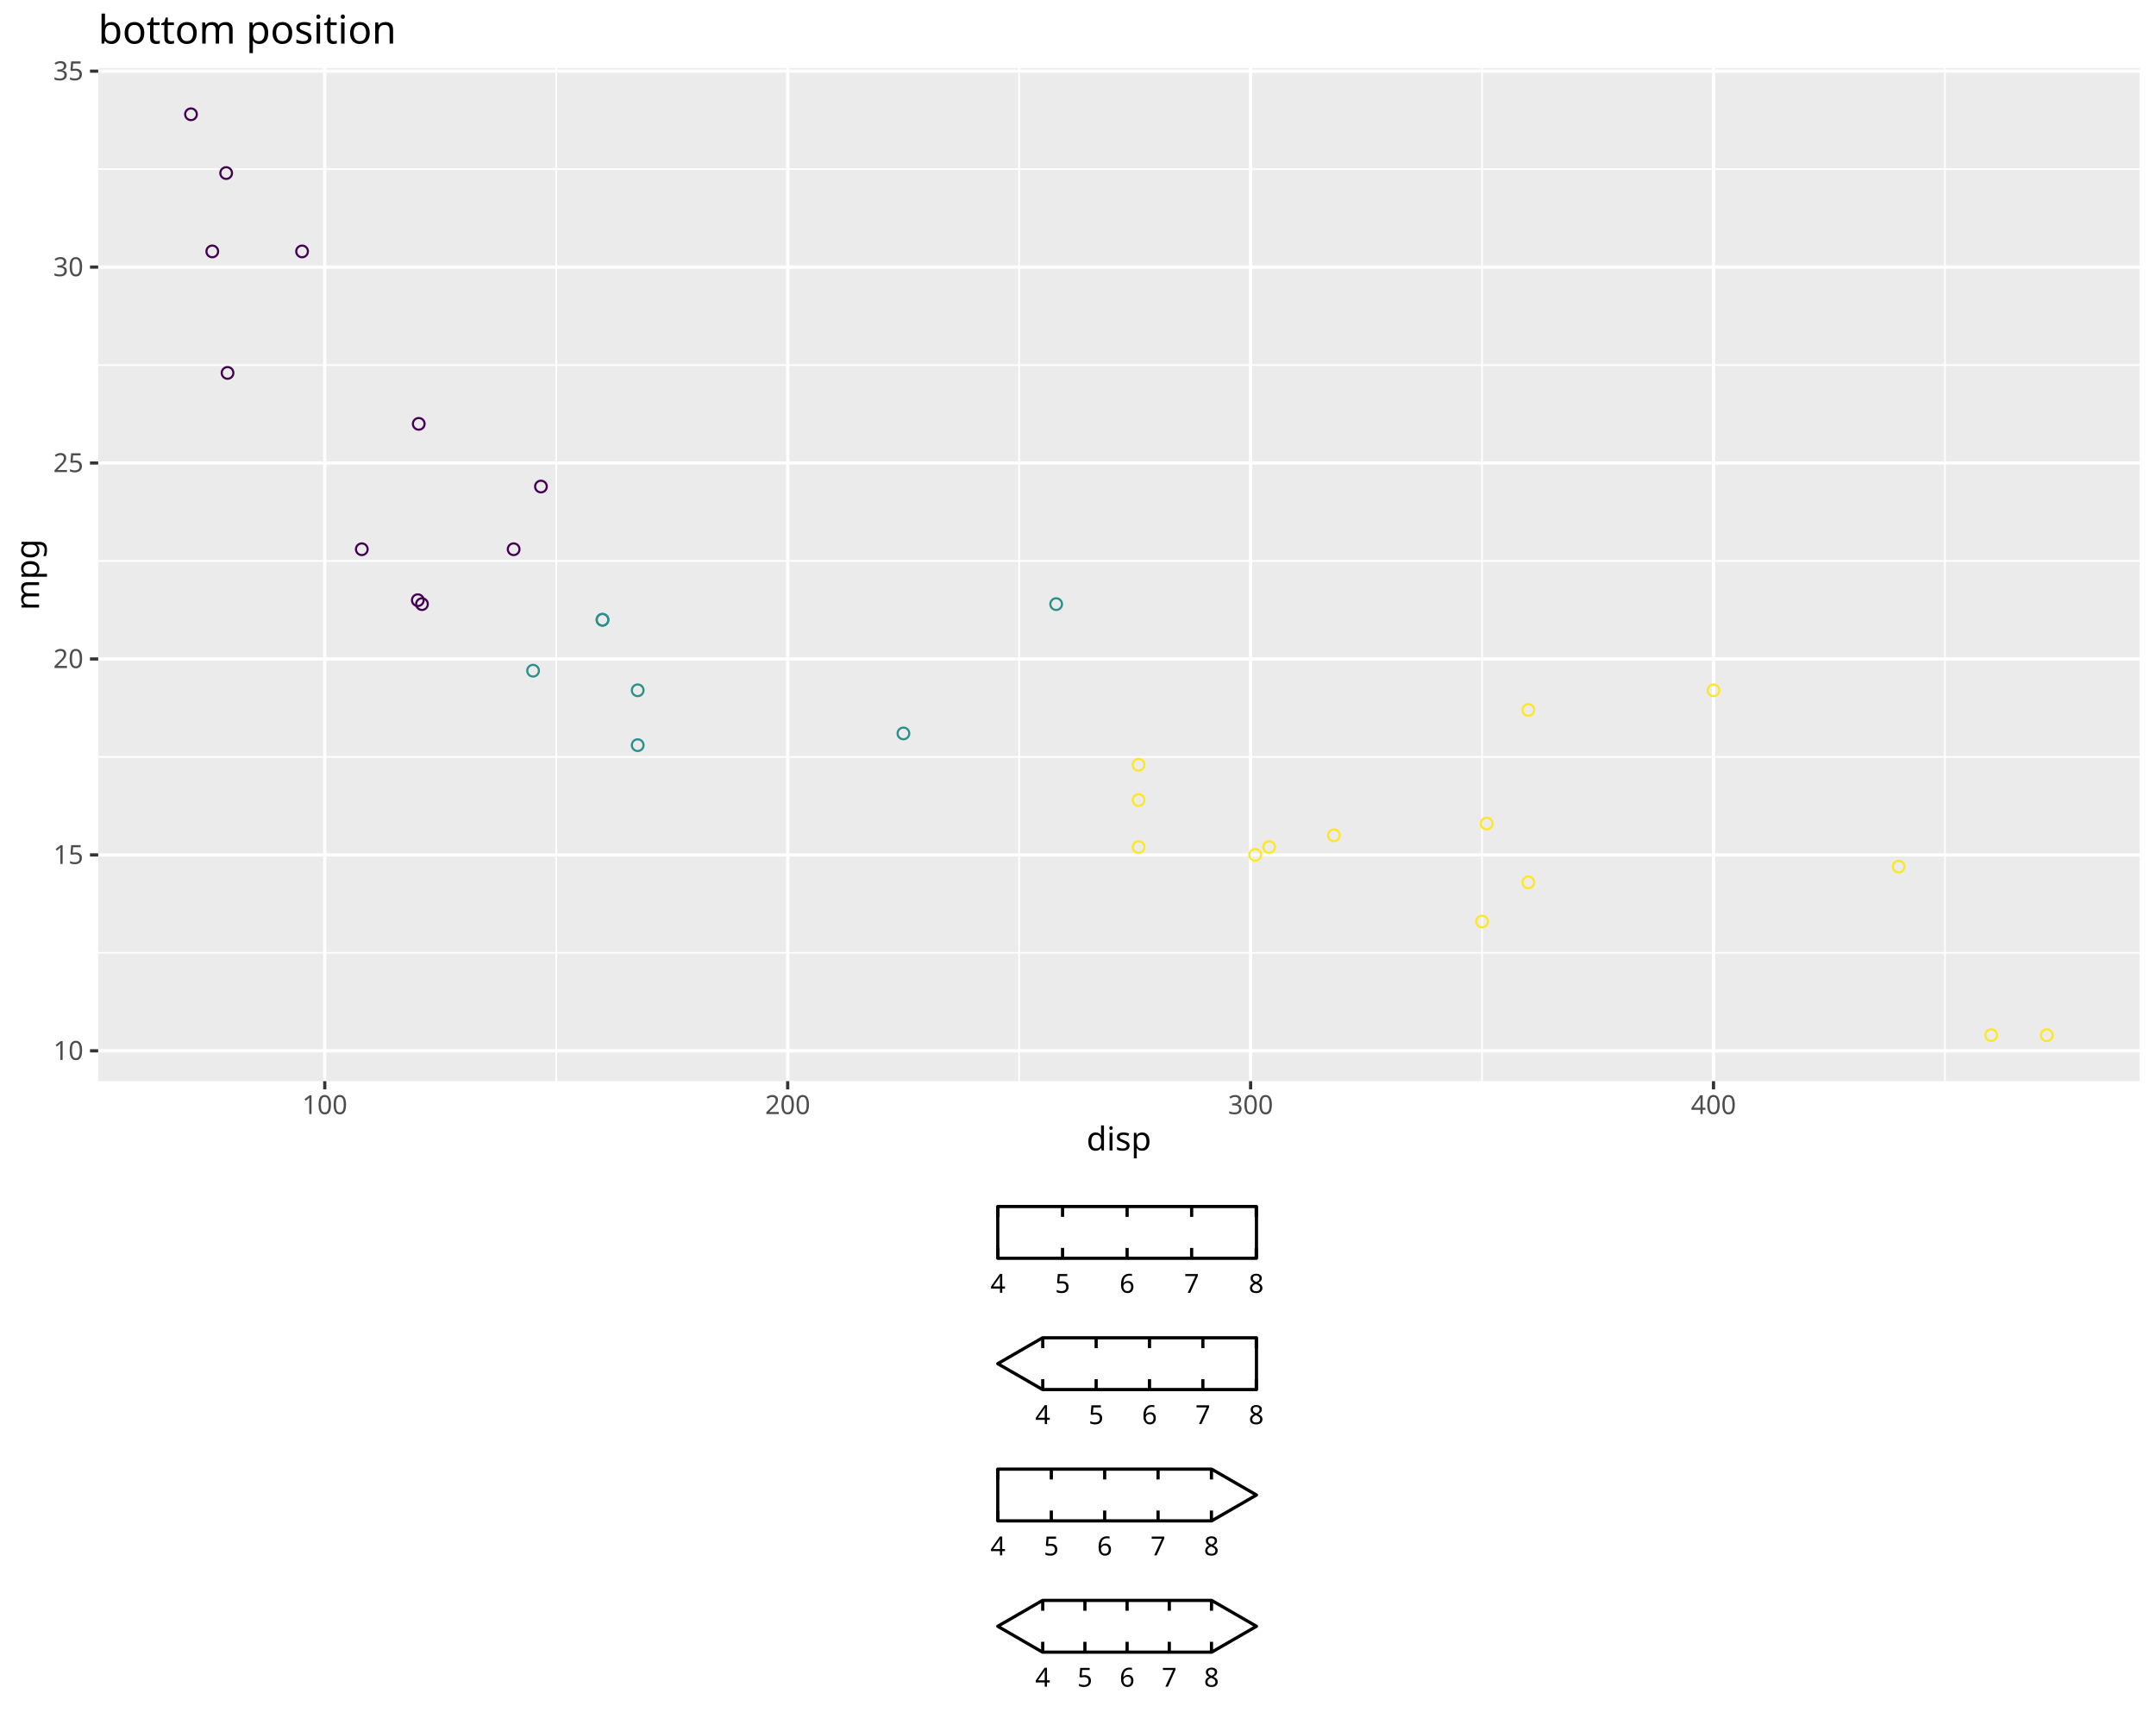
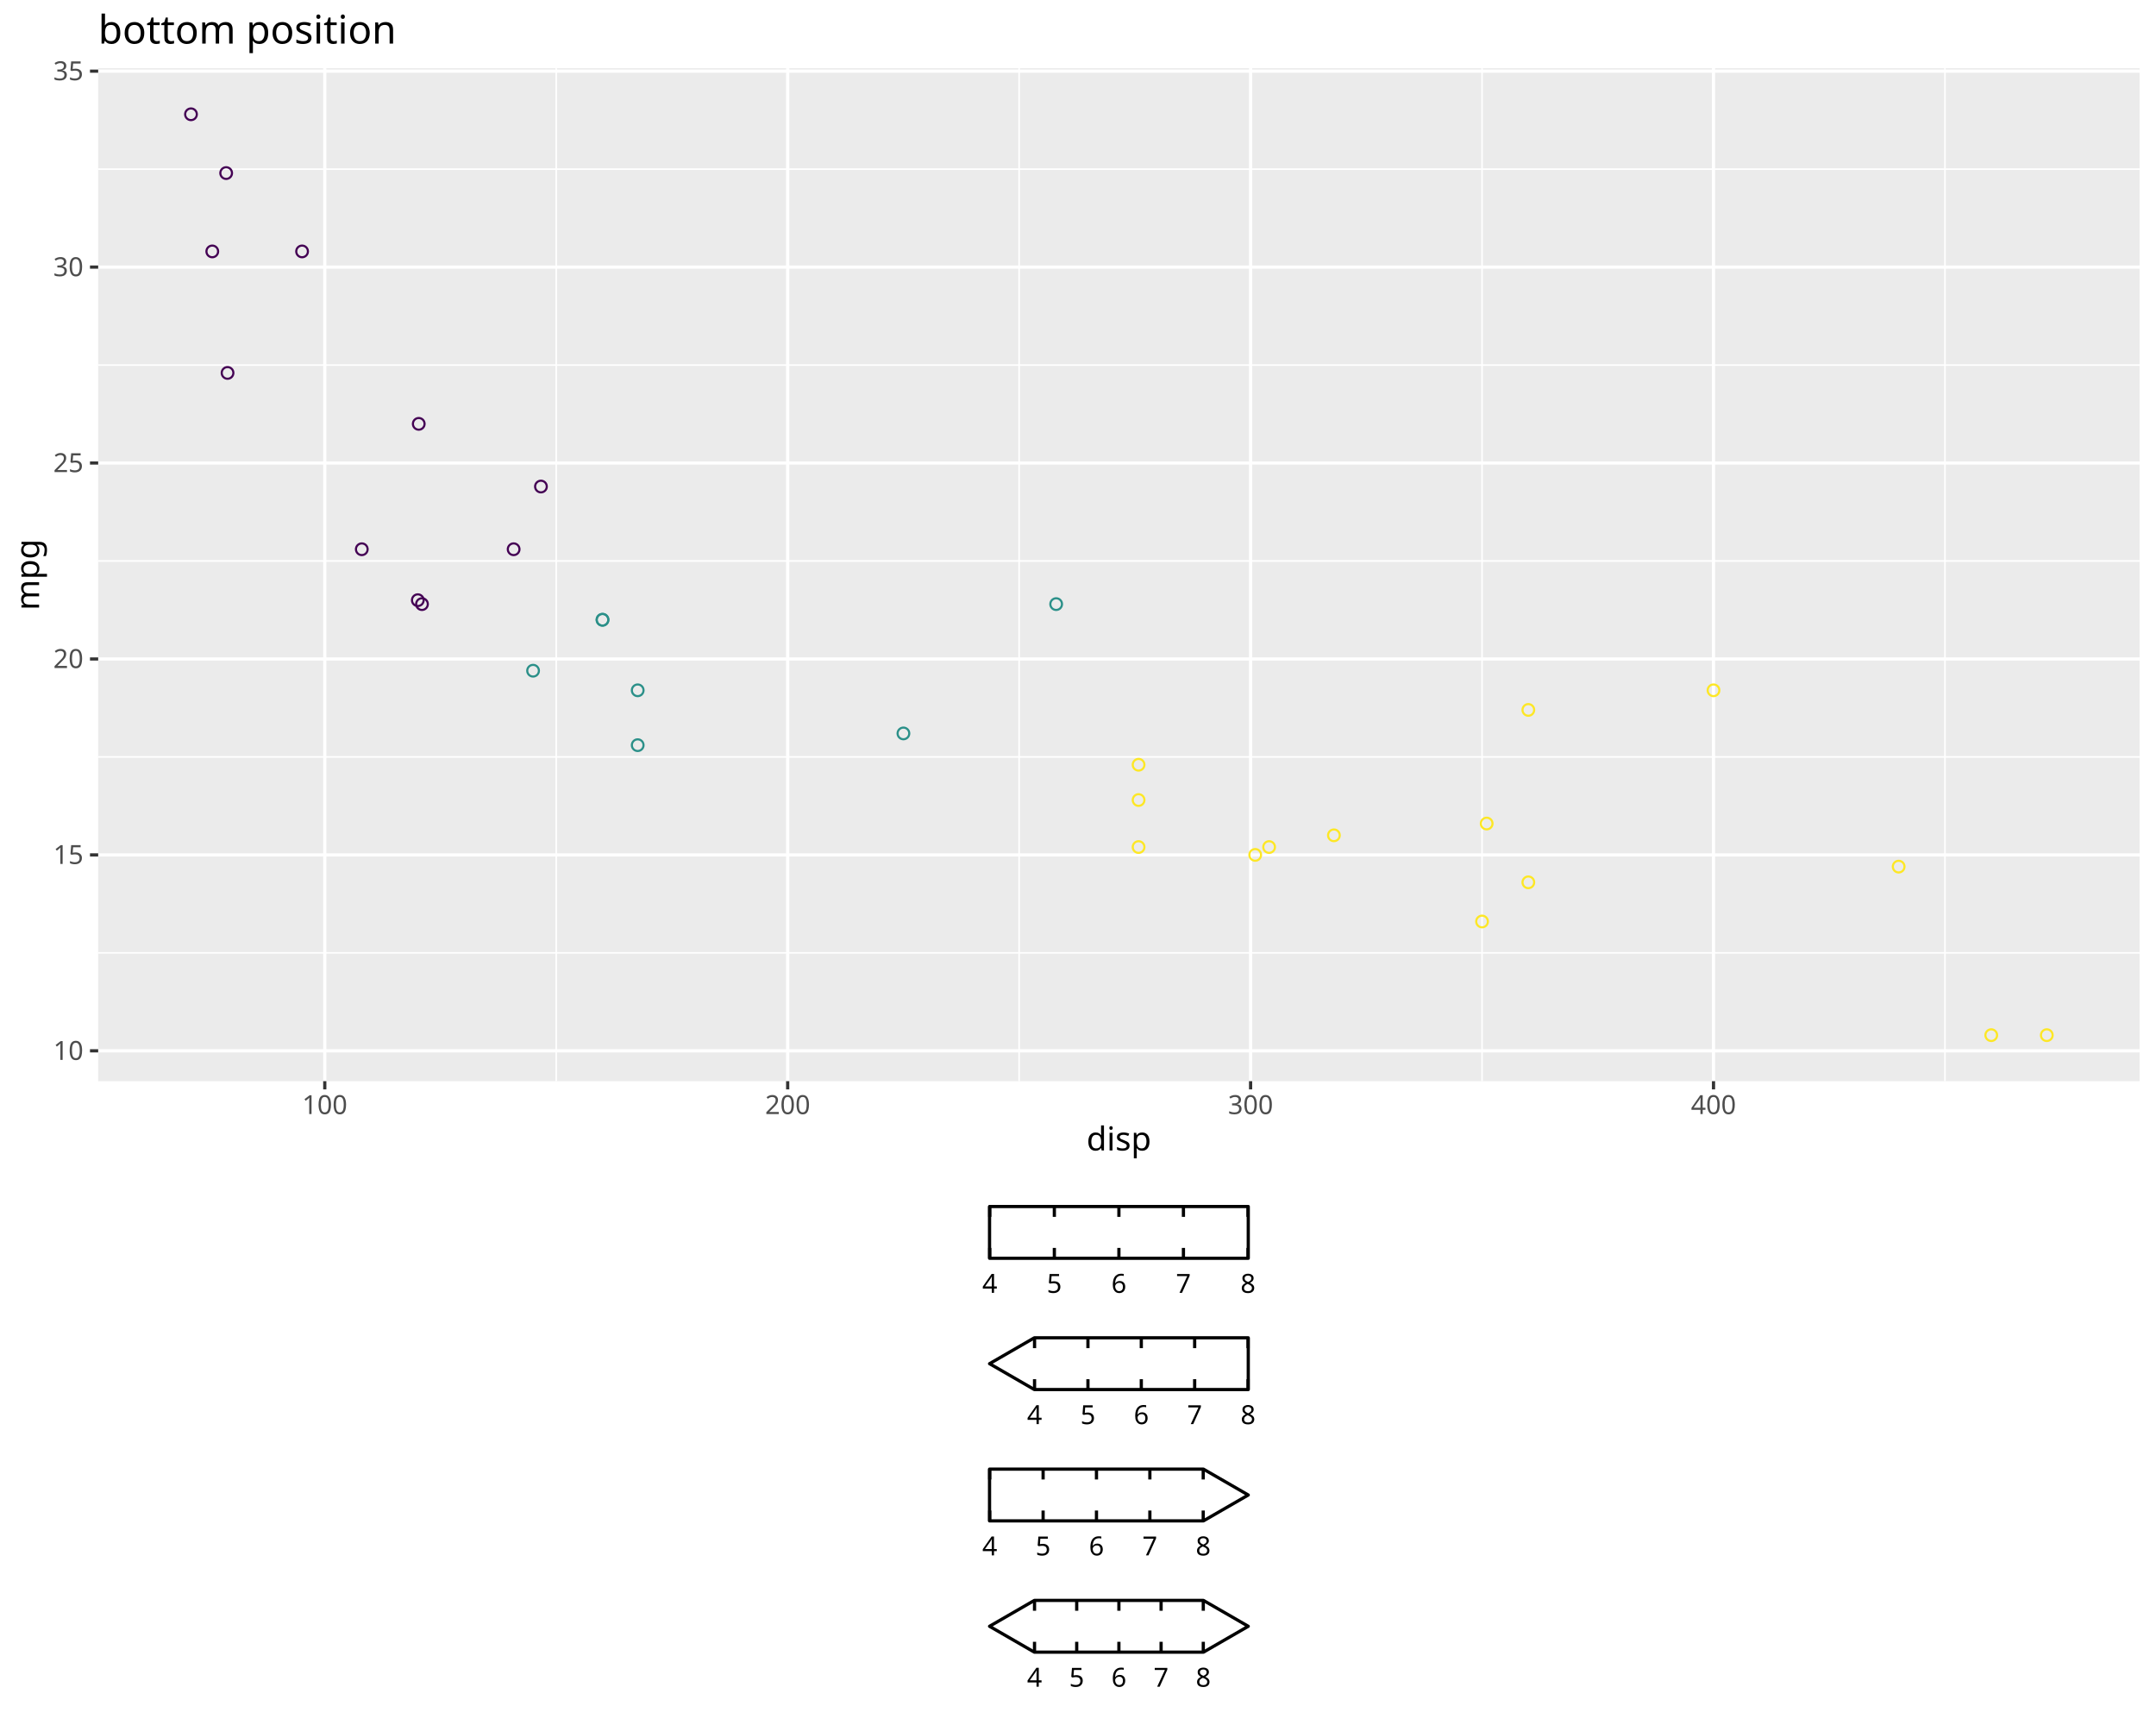
<svg xmlns="http://www.w3.org/2000/svg" class="svglite" data-engine-version="2.0" width="720.00pt" height="576.00pt" viewBox="0 0 720.00 576.00">
  <defs>
    <style type="text/css">
    .svglite line, .svglite polyline, .svglite polygon, .svglite path, .svglite rect, .svglite circle {
      fill: none;
      stroke: #000000;
      stroke-linecap: round;
      stroke-linejoin: round;
      stroke-miterlimit: 10.00;
    }
  </style>
  </defs>
  <rect width="100%" height="100%" style="stroke: none; fill: #FFFFFF;" />
  <defs>
    <clipPath id="cpMC4wMHw3MjAuMDB8MC4wMHw1NzYuMDA=">
      <rect x="0.00" y="0.00" width="720.00" height="576.00" />
    </clipPath>
  </defs>
  <g clip-path="url(#cpMC4wMHw3MjAuMDB8MC4wMHw1NzYuMDA=)">
    <rect x="0.00" y="0.00" width="720.00" height="576.00" style="stroke-width: 1.07; stroke: #FFFFFF; fill: #FFFFFF;" />
  </g>
  <defs>
    <clipPath id="cpMzIuNzl8NzE0LjUyfDIyLjc4fDM2MS4wMg==">
      <rect x="32.79" y="22.78" width="681.73" height="338.24" />
    </clipPath>
  </defs>
  <g clip-path="url(#cpMzIuNzl8NzE0LjUyfDIyLjc4fDM2MS4wMg==)">
    <rect x="32.79" y="22.78" width="681.73" height="338.24" style="stroke-width: 1.07; stroke: none; fill: #EBEBEB;" />
    <polyline points="32.79,318.17 714.52,318.17 " style="stroke-width: 0.53; stroke: #FFFFFF; stroke-linecap: butt;" />
    <polyline points="32.79,252.75 714.52,252.75 " style="stroke-width: 0.53; stroke: #FFFFFF; stroke-linecap: butt;" />
    <polyline points="32.79,187.32 714.52,187.32 " style="stroke-width: 0.53; stroke: #FFFFFF; stroke-linecap: butt;" />
    <polyline points="32.79,121.90 714.52,121.90 " style="stroke-width: 0.53; stroke: #FFFFFF; stroke-linecap: butt;" />
    <polyline points="32.79,56.48 714.52,56.48 " style="stroke-width: 0.53; stroke: #FFFFFF; stroke-linecap: butt;" />
    <polyline points="185.75,361.02 185.75,22.78 " style="stroke-width: 0.53; stroke: #FFFFFF; stroke-linecap: butt;" />
    <polyline points="340.34,361.02 340.34,22.78 " style="stroke-width: 0.53; stroke: #FFFFFF; stroke-linecap: butt;" />
    <polyline points="494.93,361.02 494.93,22.78 " style="stroke-width: 0.53; stroke: #FFFFFF; stroke-linecap: butt;" />
    <polyline points="649.52,361.02 649.52,22.78 " style="stroke-width: 0.53; stroke: #FFFFFF; stroke-linecap: butt;" />
    <polyline points="32.79,350.88 714.52,350.88 " style="stroke-width: 1.07; stroke: #FFFFFF; stroke-linecap: butt;" />
    <polyline points="32.79,285.46 714.52,285.46 " style="stroke-width: 1.07; stroke: #FFFFFF; stroke-linecap: butt;" />
    <polyline points="32.79,220.04 714.52,220.04 " style="stroke-width: 1.07; stroke: #FFFFFF; stroke-linecap: butt;" />
    <polyline points="32.79,154.61 714.52,154.61 " style="stroke-width: 1.07; stroke: #FFFFFF; stroke-linecap: butt;" />
    <polyline points="32.79,89.19 714.52,89.19 " style="stroke-width: 1.07; stroke: #FFFFFF; stroke-linecap: butt;" />
    <polyline points="32.79,23.76 714.52,23.76 " style="stroke-width: 1.07; stroke: #FFFFFF; stroke-linecap: butt;" />
    <polyline points="108.46,361.02 108.46,22.78 " style="stroke-width: 1.07; stroke: #FFFFFF; stroke-linecap: butt;" />
    <polyline points="263.05,361.02 263.05,22.78 " style="stroke-width: 1.07; stroke: #FFFFFF; stroke-linecap: butt;" />
    <polyline points="417.64,361.02 417.64,22.78 " style="stroke-width: 1.07; stroke: #FFFFFF; stroke-linecap: butt;" />
    <polyline points="572.23,361.02 572.23,22.78 " style="stroke-width: 1.07; stroke: #FFFFFF; stroke-linecap: butt;" />
    <circle cx="201.21" cy="206.95" r="1.95" style="stroke-width: 0.71; stroke: #2B9089;" />
    <circle cx="201.21" cy="206.95" r="1.95" style="stroke-width: 0.71; stroke: #2B9089;" />
    <circle cx="120.82" cy="183.40" r="1.95" style="stroke-width: 0.71; stroke: #440154;" />
    <circle cx="352.71" cy="201.72" r="1.95" style="stroke-width: 0.71; stroke: #2B9089;" />
    <circle cx="510.39" cy="237.05" r="1.95" style="stroke-width: 0.71; stroke: #FDE725;" />
    <circle cx="301.70" cy="244.90" r="1.95" style="stroke-width: 0.71; stroke: #2B9089;" />
    <circle cx="510.39" cy="294.62" r="1.95" style="stroke-width: 0.71; stroke: #FDE725;" />
    <circle cx="180.65" cy="162.46" r="1.95" style="stroke-width: 0.71; stroke: #440154;" />
    <circle cx="171.53" cy="183.40" r="1.95" style="stroke-width: 0.71; stroke: #440154;" />
    <circle cx="212.96" cy="230.50" r="1.95" style="stroke-width: 0.71; stroke: #2B9089;" />
    <circle cx="212.96" cy="248.82" r="1.95" style="stroke-width: 0.71; stroke: #2B9089;" />
    <circle cx="380.23" cy="267.14" r="1.95" style="stroke-width: 0.71; stroke: #FDE725;" />
    <circle cx="380.23" cy="255.36" r="1.95" style="stroke-width: 0.71; stroke: #FDE725;" />
    <circle cx="380.23" cy="282.84" r="1.95" style="stroke-width: 0.71; stroke: #FDE725;" />
    <circle cx="683.53" cy="345.65" r="1.95" style="stroke-width: 0.71; stroke: #FDE725;" />
    <circle cx="664.98" cy="345.65" r="1.95" style="stroke-width: 0.71; stroke: #FDE725;" />
    <circle cx="634.06" cy="289.38" r="1.95" style="stroke-width: 0.71; stroke: #FDE725;" />
    <circle cx="75.53" cy="57.79" r="1.95" style="stroke-width: 0.71; stroke: #440154;" />
    <circle cx="70.89" cy="83.95" r="1.95" style="stroke-width: 0.71; stroke: #440154;" />
    <circle cx="63.78" cy="38.16" r="1.95" style="stroke-width: 0.71; stroke: #440154;" />
    <circle cx="139.53" cy="200.41" r="1.95" style="stroke-width: 0.71; stroke: #440154;" />
    <circle cx="445.46" cy="278.92" r="1.95" style="stroke-width: 0.71; stroke: #FDE725;" />
    <circle cx="423.82" cy="282.84" r="1.95" style="stroke-width: 0.71; stroke: #FDE725;" />
    <circle cx="494.93" cy="307.70" r="1.95" style="stroke-width: 0.71; stroke: #FDE725;" />
    <circle cx="572.23" cy="230.50" r="1.95" style="stroke-width: 0.71; stroke: #FDE725;" />
    <circle cx="75.99" cy="124.52" r="1.95" style="stroke-width: 0.71; stroke: #440154;" />
    <circle cx="139.84" cy="141.53" r="1.95" style="stroke-width: 0.71; stroke: #440154;" />
    <circle cx="100.88" cy="83.95" r="1.95" style="stroke-width: 0.71; stroke: #440154;" />
    <circle cx="496.48" cy="274.99" r="1.95" style="stroke-width: 0.71; stroke: #FDE725;" />
    <circle cx="178.02" cy="223.96" r="1.95" style="stroke-width: 0.71; stroke: #2B9089;" />
    <circle cx="419.18" cy="285.46" r="1.95" style="stroke-width: 0.71; stroke: #FDE725;" />
    <circle cx="140.92" cy="201.72" r="1.95" style="stroke-width: 0.71; stroke: #440154;" />
  </g>
  <g clip-path="url(#cpMC4wMHw3MjAuMDB8MC4wMHw1NzYuMDA=)">
    <text x="27.86" y="353.91" text-anchor="end" style="font-size: 8.80px; fill: #4D4D4D; font-family: sans;" textLength="9.79px" lengthAdjust="spacingAndGlyphs">10</text>
    <text x="27.86" y="288.49" text-anchor="end" style="font-size: 8.80px; fill: #4D4D4D; font-family: sans;" textLength="9.79px" lengthAdjust="spacingAndGlyphs">15</text>
    <text x="27.86" y="223.06" text-anchor="end" style="font-size: 8.80px; fill: #4D4D4D; font-family: sans;" textLength="9.79px" lengthAdjust="spacingAndGlyphs">20</text>
    <text x="27.86" y="157.64" text-anchor="end" style="font-size: 8.80px; fill: #4D4D4D; font-family: sans;" textLength="9.79px" lengthAdjust="spacingAndGlyphs">25</text>
    <text x="27.86" y="92.22" text-anchor="end" style="font-size: 8.80px; fill: #4D4D4D; font-family: sans;" textLength="9.79px" lengthAdjust="spacingAndGlyphs">30</text>
    <text x="27.86" y="26.79" text-anchor="end" style="font-size: 8.80px; fill: #4D4D4D; font-family: sans;" textLength="9.79px" lengthAdjust="spacingAndGlyphs">35</text>
    <polyline points="30.05,350.88 32.79,350.88 " style="stroke-width: 1.07; stroke: #333333; stroke-linecap: butt;" />
    <polyline points="30.05,285.46 32.79,285.46 " style="stroke-width: 1.07; stroke: #333333; stroke-linecap: butt;" />
    <polyline points="30.05,220.04 32.79,220.04 " style="stroke-width: 1.07; stroke: #333333; stroke-linecap: butt;" />
    <polyline points="30.05,154.61 32.79,154.61 " style="stroke-width: 1.07; stroke: #333333; stroke-linecap: butt;" />
    <polyline points="30.05,89.19 32.79,89.19 " style="stroke-width: 1.07; stroke: #333333; stroke-linecap: butt;" />
    <polyline points="30.05,23.76 32.79,23.76 " style="stroke-width: 1.07; stroke: #333333; stroke-linecap: butt;" />
    <polyline points="108.46,363.76 108.46,361.02 " style="stroke-width: 1.07; stroke: #333333; stroke-linecap: butt;" />
    <polyline points="263.05,363.76 263.05,361.02 " style="stroke-width: 1.07; stroke: #333333; stroke-linecap: butt;" />
    <polyline points="417.64,363.76 417.64,361.02 " style="stroke-width: 1.07; stroke: #333333; stroke-linecap: butt;" />
    <polyline points="572.23,363.76 572.23,361.02 " style="stroke-width: 1.07; stroke: #333333; stroke-linecap: butt;" />
    <text x="108.46" y="372.01" text-anchor="middle" style="font-size: 8.80px; fill: #4D4D4D; font-family: sans;" textLength="14.68px" lengthAdjust="spacingAndGlyphs">100</text>
    <text x="263.05" y="372.01" text-anchor="middle" style="font-size: 8.80px; fill: #4D4D4D; font-family: sans;" textLength="14.68px" lengthAdjust="spacingAndGlyphs">200</text>
    <text x="417.64" y="372.01" text-anchor="middle" style="font-size: 8.80px; fill: #4D4D4D; font-family: sans;" textLength="14.68px" lengthAdjust="spacingAndGlyphs">300</text>
    <text x="572.23" y="372.01" text-anchor="middle" style="font-size: 8.80px; fill: #4D4D4D; font-family: sans;" textLength="14.68px" lengthAdjust="spacingAndGlyphs">400</text>
    <text x="373.66" y="384.15" text-anchor="middle" style="font-size: 11.00px; font-family: sans;" textLength="20.18px" lengthAdjust="spacingAndGlyphs">disp</text>
    <text transform="translate(13.05,191.90) rotate(-90)" text-anchor="middle" style="font-size: 11.00px; font-family: sans;" textLength="21.40px" lengthAdjust="spacingAndGlyphs">mpg</text>
-     <rect x="322.24" y="397.39" width="102.84" height="41.60" style="stroke-width: 1.07; stroke: none; fill: #FFFFFF;" />
-     <polygon points="333.20,420.15 333.20,402.87 419.60,402.87 419.60,420.15 " style="stroke-width: 1.07; fill: none;" />
-     <polyline points="333.28,406.33 333.28,402.87 " style="stroke-width: 1.07; stroke-linecap: butt;" />
-     <polyline points="354.84,406.33 354.84,402.87 " style="stroke-width: 1.07; stroke-linecap: butt;" />
-     <polyline points="376.40,406.33 376.40,402.87 " style="stroke-width: 1.07; stroke-linecap: butt;" />
-     <polyline points="397.95,406.33 397.95,402.87 " style="stroke-width: 1.07; stroke-linecap: butt;" />
-     <polyline points="419.51,406.33 419.51,402.87 " style="stroke-width: 1.07; stroke-linecap: butt;" />
-     <polyline points="333.28,416.69 333.28,420.15 " style="stroke-width: 1.07; stroke-linecap: butt;" />
-     <polyline points="354.84,416.69 354.84,420.15 " style="stroke-width: 1.07; stroke-linecap: butt;" />
-     <polyline points="376.40,416.69 376.40,420.15 " style="stroke-width: 1.07; stroke-linecap: butt;" />
-     <polyline points="397.95,416.69 397.95,420.15 " style="stroke-width: 1.07; stroke-linecap: butt;" />
-     <polyline points="419.51,416.69 419.51,420.15 " style="stroke-width: 1.07; stroke-linecap: butt;" />
-     <text x="333.28" y="431.69" text-anchor="middle" style="font-size: 8.80px; font-family: sans;" textLength="4.89px" lengthAdjust="spacingAndGlyphs">4</text>
-     <text x="354.84" y="431.69" text-anchor="middle" style="font-size: 8.80px; font-family: sans;" textLength="4.89px" lengthAdjust="spacingAndGlyphs">5</text>
-     <text x="376.40" y="431.69" text-anchor="middle" style="font-size: 8.80px; font-family: sans;" textLength="4.89px" lengthAdjust="spacingAndGlyphs">6</text>
-     <text x="397.95" y="431.69" text-anchor="middle" style="font-size: 8.80px; font-family: sans;" textLength="4.89px" lengthAdjust="spacingAndGlyphs">7</text>
-     <text x="419.51" y="431.69" text-anchor="middle" style="font-size: 8.80px; font-family: sans;" textLength="4.89px" lengthAdjust="spacingAndGlyphs">8</text>
-     <rect x="322.24" y="441.23" width="102.84" height="41.60" style="stroke-width: 1.07; stroke: none; fill: #FFFFFF;" />
-     <polygon points="348.16,463.99 333.20,455.35 348.16,446.71 419.60,446.71 419.60,463.99 " style="stroke-width: 1.07; fill: none;" />
-     <polyline points="348.23,450.17 348.23,446.71 " style="stroke-width: 1.07; stroke-linecap: butt;" />
-     <polyline points="366.06,450.17 366.06,446.71 " style="stroke-width: 1.07; stroke-linecap: butt;" />
-     <polyline points="383.88,450.17 383.88,446.71 " style="stroke-width: 1.07; stroke-linecap: butt;" />
-     <polyline points="401.70,450.17 401.70,446.71 " style="stroke-width: 1.07; stroke-linecap: butt;" />
-     <polyline points="419.53,450.17 419.53,446.71 " style="stroke-width: 1.07; stroke-linecap: butt;" />
-     <polyline points="348.23,460.54 348.23,463.99 " style="stroke-width: 1.07; stroke-linecap: butt;" />
-     <polyline points="366.06,460.54 366.06,463.99 " style="stroke-width: 1.07; stroke-linecap: butt;" />
-     <polyline points="383.88,460.54 383.88,463.99 " style="stroke-width: 1.07; stroke-linecap: butt;" />
-     <polyline points="401.70,460.54 401.70,463.99 " style="stroke-width: 1.07; stroke-linecap: butt;" />
-     <polyline points="419.53,460.54 419.53,463.99 " style="stroke-width: 1.07; stroke-linecap: butt;" />
-     <text x="348.23" y="475.53" text-anchor="middle" style="font-size: 8.80px; font-family: sans;" textLength="4.89px" lengthAdjust="spacingAndGlyphs">4</text>
-     <text x="366.06" y="475.53" text-anchor="middle" style="font-size: 8.80px; font-family: sans;" textLength="4.89px" lengthAdjust="spacingAndGlyphs">5</text>
-     <text x="383.88" y="475.53" text-anchor="middle" style="font-size: 8.80px; font-family: sans;" textLength="4.89px" lengthAdjust="spacingAndGlyphs">6</text>
-     <text x="401.70" y="475.53" text-anchor="middle" style="font-size: 8.80px; font-family: sans;" textLength="4.89px" lengthAdjust="spacingAndGlyphs">7</text>
-     <text x="419.53" y="475.53" text-anchor="middle" style="font-size: 8.80px; font-family: sans;" textLength="4.89px" lengthAdjust="spacingAndGlyphs">8</text>
-     <rect x="322.24" y="485.08" width="102.84" height="41.60" style="stroke-width: 1.07; stroke: none; fill: #FFFFFF;" />
-     <polygon points="333.20,507.84 333.20,490.56 404.63,490.56 419.60,499.20 404.63,507.84 " style="stroke-width: 1.07; fill: none;" />
-     <polyline points="333.27,494.01 333.27,490.56 " style="stroke-width: 1.07; stroke-linecap: butt;" />
-     <polyline points="351.09,494.01 351.09,490.56 " style="stroke-width: 1.07; stroke-linecap: butt;" />
-     <polyline points="368.91,494.01 368.91,490.56 " style="stroke-width: 1.07; stroke-linecap: butt;" />
-     <polyline points="386.74,494.01 386.74,490.56 " style="stroke-width: 1.07; stroke-linecap: butt;" />
-     <polyline points="404.56,494.01 404.56,490.56 " style="stroke-width: 1.07; stroke-linecap: butt;" />
-     <polyline points="333.27,504.38 333.27,507.84 " style="stroke-width: 1.07; stroke-linecap: butt;" />
-     <polyline points="351.09,504.38 351.09,507.84 " style="stroke-width: 1.07; stroke-linecap: butt;" />
-     <polyline points="368.91,504.38 368.91,507.84 " style="stroke-width: 1.07; stroke-linecap: butt;" />
-     <polyline points="386.74,504.38 386.74,507.84 " style="stroke-width: 1.07; stroke-linecap: butt;" />
-     <polyline points="404.56,504.38 404.56,507.84 " style="stroke-width: 1.07; stroke-linecap: butt;" />
-     <text x="333.27" y="519.37" text-anchor="middle" style="font-size: 8.80px; font-family: sans;" textLength="4.89px" lengthAdjust="spacingAndGlyphs">4</text>
-     <text x="351.09" y="519.37" text-anchor="middle" style="font-size: 8.80px; font-family: sans;" textLength="4.89px" lengthAdjust="spacingAndGlyphs">5</text>
-     <text x="368.91" y="519.37" text-anchor="middle" style="font-size: 8.80px; font-family: sans;" textLength="4.89px" lengthAdjust="spacingAndGlyphs">6</text>
-     <text x="386.74" y="519.37" text-anchor="middle" style="font-size: 8.80px; font-family: sans;" textLength="4.89px" lengthAdjust="spacingAndGlyphs">7</text>
-     <text x="404.56" y="519.37" text-anchor="middle" style="font-size: 8.80px; font-family: sans;" textLength="4.89px" lengthAdjust="spacingAndGlyphs">8</text>
-     <rect x="322.24" y="528.92" width="102.84" height="41.60" style="stroke-width: 1.07; stroke: none; fill: #FFFFFF;" />
-     <polygon points="348.16,551.68 333.20,543.04 348.16,534.40 404.63,534.40 419.60,543.04 404.63,551.68 " style="stroke-width: 1.07; fill: none;" />
-     <polyline points="348.22,537.85 348.22,534.40 " style="stroke-width: 1.07; stroke-linecap: butt;" />
-     <polyline points="362.31,537.85 362.31,534.40 " style="stroke-width: 1.07; stroke-linecap: butt;" />
-     <polyline points="376.40,537.85 376.40,534.40 " style="stroke-width: 1.07; stroke-linecap: butt;" />
-     <polyline points="390.49,537.85 390.49,534.40 " style="stroke-width: 1.07; stroke-linecap: butt;" />
-     <polyline points="404.58,537.85 404.58,534.40 " style="stroke-width: 1.07; stroke-linecap: butt;" />
-     <polyline points="348.22,548.22 348.22,551.68 " style="stroke-width: 1.07; stroke-linecap: butt;" />
-     <polyline points="362.31,548.22 362.31,551.68 " style="stroke-width: 1.07; stroke-linecap: butt;" />
-     <polyline points="376.40,548.22 376.40,551.68 " style="stroke-width: 1.07; stroke-linecap: butt;" />
-     <polyline points="390.49,548.22 390.49,551.68 " style="stroke-width: 1.07; stroke-linecap: butt;" />
-     <polyline points="404.58,548.22 404.58,551.68 " style="stroke-width: 1.07; stroke-linecap: butt;" />
-     <text x="348.22" y="563.21" text-anchor="middle" style="font-size: 8.80px; font-family: sans;" textLength="4.89px" lengthAdjust="spacingAndGlyphs">4</text>
-     <text x="362.31" y="563.21" text-anchor="middle" style="font-size: 8.80px; font-family: sans;" textLength="4.89px" lengthAdjust="spacingAndGlyphs">5</text>
-     <text x="376.40" y="563.21" text-anchor="middle" style="font-size: 8.80px; font-family: sans;" textLength="4.89px" lengthAdjust="spacingAndGlyphs">6</text>
-     <text x="390.49" y="563.21" text-anchor="middle" style="font-size: 8.80px; font-family: sans;" textLength="4.89px" lengthAdjust="spacingAndGlyphs">7</text>
-     <text x="404.58" y="563.21" text-anchor="middle" style="font-size: 8.80px; font-family: sans;" textLength="4.89px" lengthAdjust="spacingAndGlyphs">8</text>
+     <rect x="324.98" y="397.39" width="97.36" height="41.60" style="stroke-width: 1.07; stroke: none; fill: #FFFFFF;" />
+     <polygon points="330.46,420.15 330.46,402.87 416.86,402.87 416.86,420.15 " style="stroke-width: 1.07; fill: none;" />
+     <polyline points="330.54,406.33 330.54,402.87 " style="stroke-width: 1.07; stroke-linecap: butt;" />
+     <polyline points="352.10,406.33 352.10,402.87 " style="stroke-width: 1.07; stroke-linecap: butt;" />
+     <polyline points="373.66,406.33 373.66,402.87 " style="stroke-width: 1.07; stroke-linecap: butt;" />
+     <polyline points="395.21,406.33 395.21,402.87 " style="stroke-width: 1.07; stroke-linecap: butt;" />
+     <polyline points="416.77,406.33 416.77,402.87 " style="stroke-width: 1.07; stroke-linecap: butt;" />
+     <polyline points="330.54,416.69 330.54,420.15 " style="stroke-width: 1.07; stroke-linecap: butt;" />
+     <polyline points="352.10,416.69 352.10,420.15 " style="stroke-width: 1.07; stroke-linecap: butt;" />
+     <polyline points="373.66,416.69 373.66,420.15 " style="stroke-width: 1.07; stroke-linecap: butt;" />
+     <polyline points="395.21,416.69 395.21,420.15 " style="stroke-width: 1.07; stroke-linecap: butt;" />
+     <polyline points="416.77,416.69 416.77,420.15 " style="stroke-width: 1.07; stroke-linecap: butt;" />
+     <text x="330.54" y="431.69" text-anchor="middle" style="font-size: 8.80px; font-family: sans;" textLength="4.89px" lengthAdjust="spacingAndGlyphs">4</text>
+     <text x="352.10" y="431.69" text-anchor="middle" style="font-size: 8.80px; font-family: sans;" textLength="4.89px" lengthAdjust="spacingAndGlyphs">5</text>
+     <text x="373.66" y="431.69" text-anchor="middle" style="font-size: 8.80px; font-family: sans;" textLength="4.89px" lengthAdjust="spacingAndGlyphs">6</text>
+     <text x="395.21" y="431.69" text-anchor="middle" style="font-size: 8.80px; font-family: sans;" textLength="4.89px" lengthAdjust="spacingAndGlyphs">7</text>
+     <text x="416.77" y="431.69" text-anchor="middle" style="font-size: 8.80px; font-family: sans;" textLength="4.89px" lengthAdjust="spacingAndGlyphs">8</text>
+     <rect x="324.98" y="441.23" width="97.36" height="41.60" style="stroke-width: 1.07; stroke: none; fill: #FFFFFF;" />
+     <polygon points="345.42,463.99 330.46,455.35 345.42,446.71 416.86,446.71 416.86,463.99 " style="stroke-width: 1.07; fill: none;" />
+     <polyline points="345.49,450.17 345.49,446.71 " style="stroke-width: 1.07; stroke-linecap: butt;" />
+     <polyline points="363.32,450.17 363.32,446.71 " style="stroke-width: 1.07; stroke-linecap: butt;" />
+     <polyline points="381.14,450.17 381.14,446.71 " style="stroke-width: 1.07; stroke-linecap: butt;" />
+     <polyline points="398.96,450.17 398.96,446.71 " style="stroke-width: 1.07; stroke-linecap: butt;" />
+     <polyline points="416.79,450.17 416.79,446.71 " style="stroke-width: 1.07; stroke-linecap: butt;" />
+     <polyline points="345.49,460.54 345.49,463.99 " style="stroke-width: 1.07; stroke-linecap: butt;" />
+     <polyline points="363.32,460.54 363.32,463.99 " style="stroke-width: 1.07; stroke-linecap: butt;" />
+     <polyline points="381.14,460.54 381.14,463.99 " style="stroke-width: 1.07; stroke-linecap: butt;" />
+     <polyline points="398.96,460.54 398.96,463.99 " style="stroke-width: 1.07; stroke-linecap: butt;" />
+     <polyline points="416.79,460.54 416.79,463.99 " style="stroke-width: 1.07; stroke-linecap: butt;" />
+     <text x="345.49" y="475.53" text-anchor="middle" style="font-size: 8.80px; font-family: sans;" textLength="4.89px" lengthAdjust="spacingAndGlyphs">4</text>
+     <text x="363.32" y="475.53" text-anchor="middle" style="font-size: 8.80px; font-family: sans;" textLength="4.89px" lengthAdjust="spacingAndGlyphs">5</text>
+     <text x="381.14" y="475.53" text-anchor="middle" style="font-size: 8.80px; font-family: sans;" textLength="4.89px" lengthAdjust="spacingAndGlyphs">6</text>
+     <text x="398.96" y="475.53" text-anchor="middle" style="font-size: 8.80px; font-family: sans;" textLength="4.89px" lengthAdjust="spacingAndGlyphs">7</text>
+     <text x="416.79" y="475.53" text-anchor="middle" style="font-size: 8.80px; font-family: sans;" textLength="4.89px" lengthAdjust="spacingAndGlyphs">8</text>
+     <rect x="324.98" y="485.08" width="97.36" height="41.60" style="stroke-width: 1.07; stroke: none; fill: #FFFFFF;" />
+     <polygon points="330.46,507.84 330.46,490.56 401.89,490.56 416.86,499.20 401.89,507.84 " style="stroke-width: 1.07; fill: none;" />
+     <polyline points="330.53,494.01 330.53,490.56 " style="stroke-width: 1.07; stroke-linecap: butt;" />
+     <polyline points="348.35,494.01 348.35,490.56 " style="stroke-width: 1.07; stroke-linecap: butt;" />
+     <polyline points="366.17,494.01 366.17,490.56 " style="stroke-width: 1.07; stroke-linecap: butt;" />
+     <polyline points="384.00,494.01 384.00,490.56 " style="stroke-width: 1.07; stroke-linecap: butt;" />
+     <polyline points="401.82,494.01 401.82,490.56 " style="stroke-width: 1.07; stroke-linecap: butt;" />
+     <polyline points="330.53,504.38 330.53,507.84 " style="stroke-width: 1.07; stroke-linecap: butt;" />
+     <polyline points="348.35,504.38 348.35,507.84 " style="stroke-width: 1.07; stroke-linecap: butt;" />
+     <polyline points="366.17,504.38 366.17,507.84 " style="stroke-width: 1.07; stroke-linecap: butt;" />
+     <polyline points="384.00,504.38 384.00,507.84 " style="stroke-width: 1.07; stroke-linecap: butt;" />
+     <polyline points="401.82,504.38 401.82,507.84 " style="stroke-width: 1.07; stroke-linecap: butt;" />
+     <text x="330.53" y="519.37" text-anchor="middle" style="font-size: 8.80px; font-family: sans;" textLength="4.89px" lengthAdjust="spacingAndGlyphs">4</text>
+     <text x="348.35" y="519.37" text-anchor="middle" style="font-size: 8.80px; font-family: sans;" textLength="4.89px" lengthAdjust="spacingAndGlyphs">5</text>
+     <text x="366.17" y="519.37" text-anchor="middle" style="font-size: 8.80px; font-family: sans;" textLength="4.89px" lengthAdjust="spacingAndGlyphs">6</text>
+     <text x="384.00" y="519.37" text-anchor="middle" style="font-size: 8.80px; font-family: sans;" textLength="4.89px" lengthAdjust="spacingAndGlyphs">7</text>
+     <text x="401.82" y="519.37" text-anchor="middle" style="font-size: 8.80px; font-family: sans;" textLength="4.89px" lengthAdjust="spacingAndGlyphs">8</text>
+     <rect x="324.98" y="528.92" width="97.36" height="41.60" style="stroke-width: 1.07; stroke: none; fill: #FFFFFF;" />
+     <polygon points="345.42,551.68 330.46,543.04 345.42,534.40 401.89,534.40 416.86,543.04 401.89,551.68 " style="stroke-width: 1.07; fill: none;" />
+     <polyline points="345.48,537.85 345.48,534.40 " style="stroke-width: 1.07; stroke-linecap: butt;" />
+     <polyline points="359.57,537.85 359.57,534.40 " style="stroke-width: 1.07; stroke-linecap: butt;" />
+     <polyline points="373.66,537.85 373.66,534.40 " style="stroke-width: 1.07; stroke-linecap: butt;" />
+     <polyline points="387.75,537.85 387.75,534.40 " style="stroke-width: 1.07; stroke-linecap: butt;" />
+     <polyline points="401.84,537.85 401.84,534.40 " style="stroke-width: 1.07; stroke-linecap: butt;" />
+     <polyline points="345.48,548.22 345.48,551.68 " style="stroke-width: 1.07; stroke-linecap: butt;" />
+     <polyline points="359.57,548.22 359.57,551.68 " style="stroke-width: 1.07; stroke-linecap: butt;" />
+     <polyline points="373.66,548.22 373.66,551.68 " style="stroke-width: 1.07; stroke-linecap: butt;" />
+     <polyline points="387.75,548.22 387.75,551.68 " style="stroke-width: 1.07; stroke-linecap: butt;" />
+     <polyline points="401.84,548.22 401.84,551.68 " style="stroke-width: 1.07; stroke-linecap: butt;" />
+     <text x="345.48" y="563.21" text-anchor="middle" style="font-size: 8.80px; font-family: sans;" textLength="4.89px" lengthAdjust="spacingAndGlyphs">4</text>
+     <text x="359.57" y="563.21" text-anchor="middle" style="font-size: 8.80px; font-family: sans;" textLength="4.89px" lengthAdjust="spacingAndGlyphs">5</text>
+     <text x="373.66" y="563.21" text-anchor="middle" style="font-size: 8.80px; font-family: sans;" textLength="4.89px" lengthAdjust="spacingAndGlyphs">6</text>
+     <text x="387.75" y="563.21" text-anchor="middle" style="font-size: 8.80px; font-family: sans;" textLength="4.89px" lengthAdjust="spacingAndGlyphs">7</text>
+     <text x="401.84" y="563.21" text-anchor="middle" style="font-size: 8.80px; font-family: sans;" textLength="4.89px" lengthAdjust="spacingAndGlyphs">8</text>
    <text x="32.79" y="14.56" style="font-size: 13.20px; font-family: sans;" textLength="89.53px" lengthAdjust="spacingAndGlyphs">bottom position</text>
  </g>
</svg>
